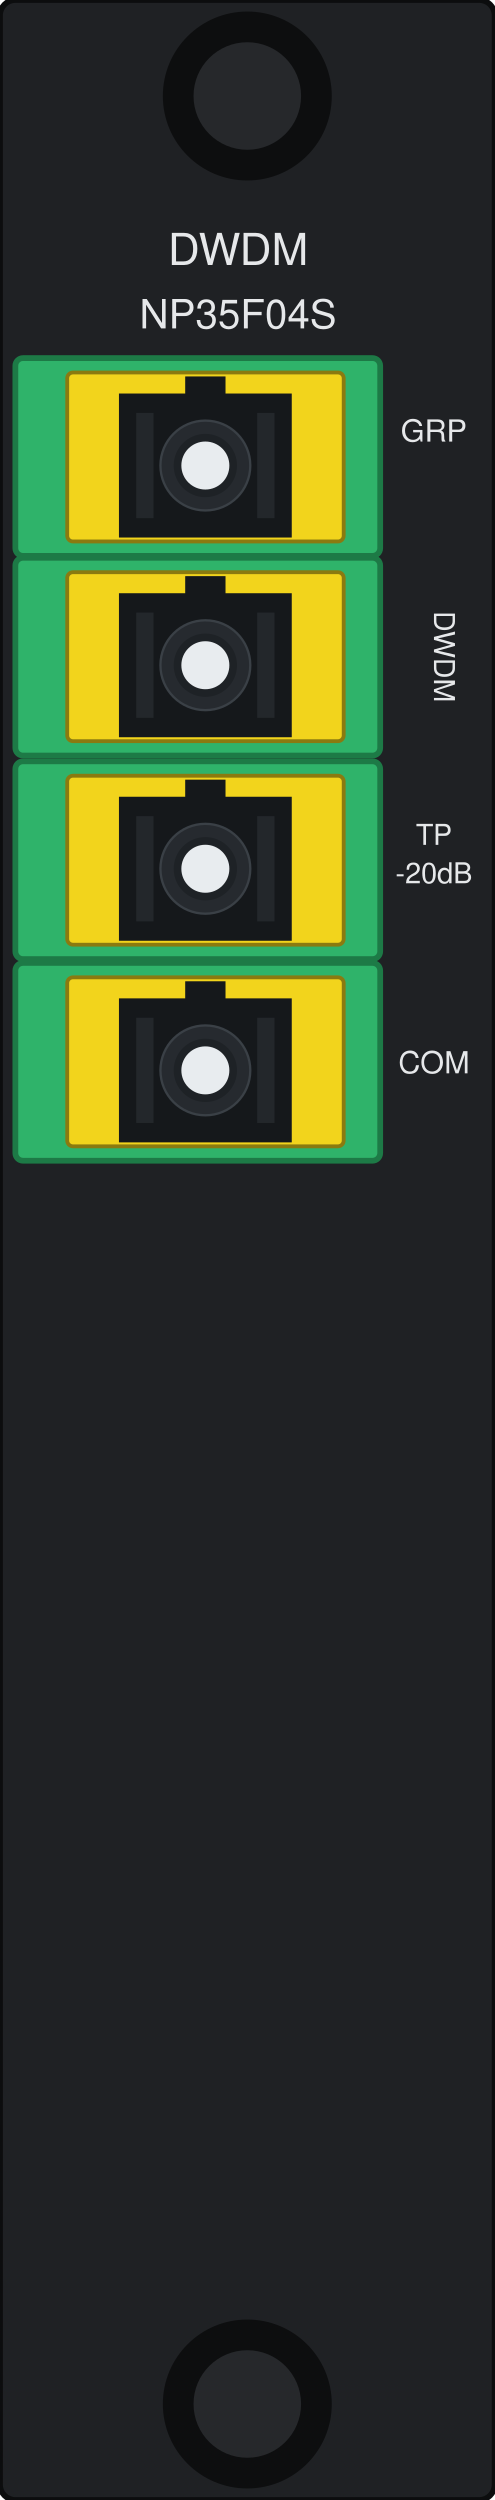
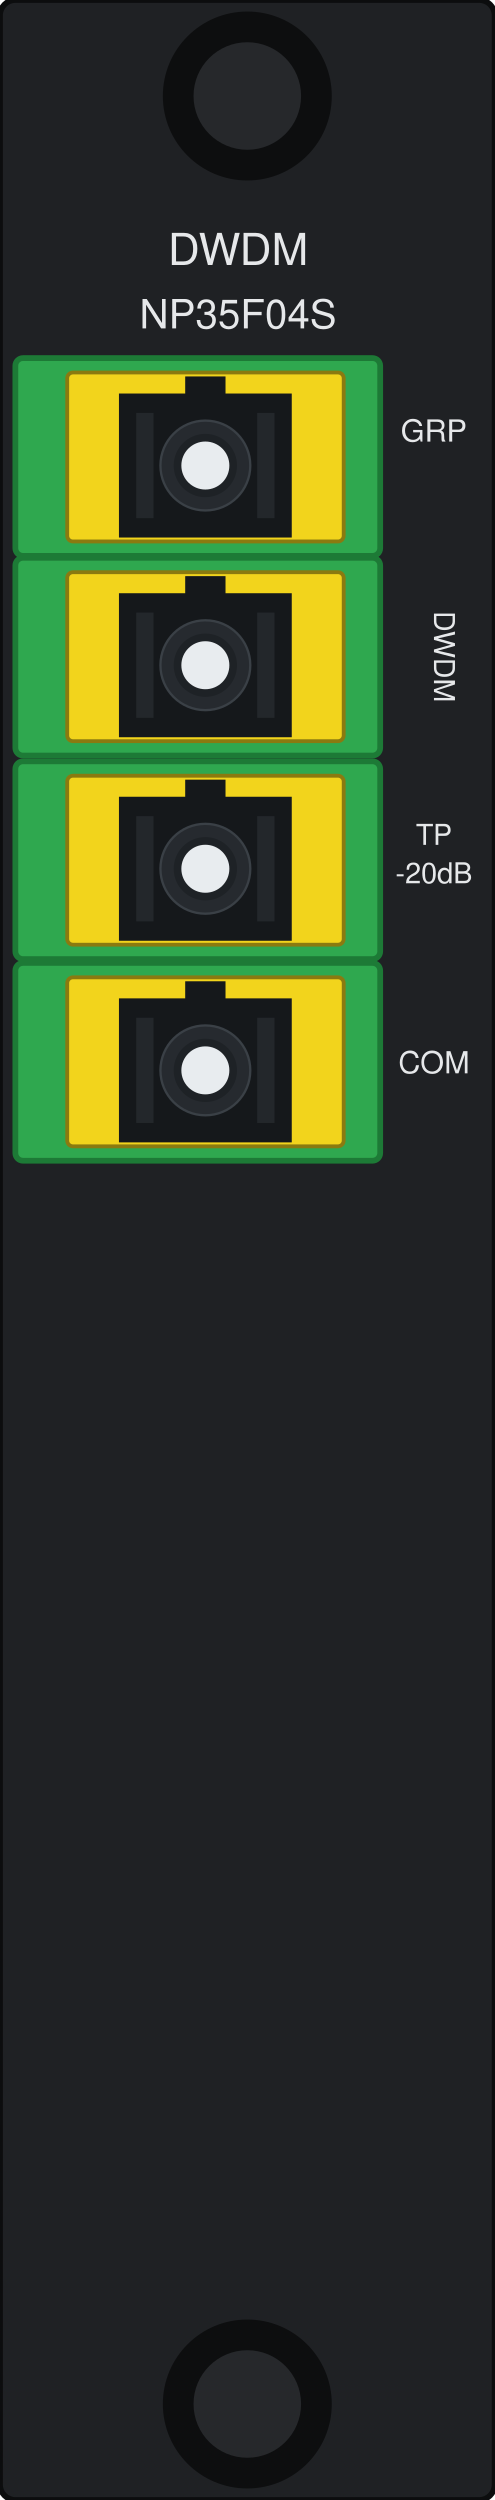
<svg xmlns="http://www.w3.org/2000/svg" width="25.76mm" height="130.2mm" viewBox="0 0 25.76 130.2">
  <style>
    [data-path] { cursor: pointer; }
    .state-on    { --led-color: #22c55e; }
    .state-up    { --led-color: #22c55e; }
    /* link and up are the same fact on an Ethernet lamp; see docs/rj45-family-design.md */
    .state-link  { --led-color: #22c55e; }
    .state-activity { --led-color: #86efac; }
    .state-ok    { --led-color: #22c55e; }
    .state-fault { --led-color: #ef4444; }
    .state-fail  { --led-color: #ef4444; }
    .state-locate { --led-color: #3b82f6; }
    .state-absent { opacity: 0.35; }
    /* A state is a colour AND a behaviour. Solid and blinking of the same colour
       are different facts on real hardware: on the S9510-28DC a solid green PWR
       is "system power good" and a blinking green PWR is "power good but BMC
       power fail". A blinking state that renders solid is the same failure as a
       state class nothing paints - it looks modelled and is not.
       blink animates opacity rather than fill, because each skin carries its own
       unlit colour in the fill fallback and a keyframe cannot name it. alternate
       animates fill, because two colours is the whole point, and takes its first
       value from the element's own fill. */
    @keyframes portrayal-blink {
      0%, 49.9% { opacity: 1; }
      50%, 100% { opacity: 0; }
    }
    @keyframes portrayal-alternate {
      0%, 49.9% { fill: var(--led-color, #3a3f44); }
      50%, 100% { fill: var(--led-color-alt, #3a3f44); }
    }
    .portrayal-highlight { filter: drop-shadow(0 0 1.2px #f59e0b) drop-shadow(0 0 0.5px #f59e0b); }
    .portrayal-dim { opacity: 0.25; }
    [data-class='region'].portrayal-highlight { stroke: #f59e0b; stroke-width: 0.7; filter: none; }
    .state-fail[data-class='psu'], .state-fail[data-class='fan'] { filter: drop-shadow(0 0 1.4px #ef4444); }
</style>
  <g id="np35f04s" data-path="np35f04s" data-class="filter" data-behaviour="fills" data-ref="commscope/np35f04s@1:1.0.0" data-body-depth="165.1" data-model="NP35F04S" data-role="passive" transform="translate(0,0)">
    <rect id="np35f04s--body" x="0" y="0" width="25.76" height="130.2" rx="0.8" fill="#1f2124" stroke="#0c0d0e" stroke-width="0.3" />
    <g id="np35f04s--screw-top" data-path="np35f04s/screw-top" data-class="fastener">
      <circle cx="12.88" cy="5.0" r="4.4" fill="#0d0e0f" />
      <circle cx="12.88" cy="5.0" r="2.8" fill="#26282b" />
    </g>
    <g id="np35f04s--adapter-grp" data-path="np35f04s/adapter-grp" data-class="port">
-       <rect x="0.8" y="18.65" width="19.0" height="10.3" rx="0.4" fill="#2fb36a" stroke="#1d7a46" stroke-width="0.3" />
+       <rect x="0.8" y="18.65" width="19.0" height="10.3" rx="0.4" fill="#2fa84f" stroke="#1d7a36" stroke-width="0.3" />
      <rect x="3.5" y="19.40" width="14.4" height="8.8" rx="0.3" fill="#f2d41c" stroke="#8a7a10" stroke-width="0.2" />
    </g>
    <g id="np35f04s--adapter-dwdm" data-path="np35f04s/adapter-dwdm" data-class="port">
-       <rect x="0.8" y="29.05" width="19.0" height="10.3" rx="0.4" fill="#2fb36a" stroke="#1d7a46" stroke-width="0.3" />
+       <rect x="0.8" y="29.05" width="19.0" height="10.3" rx="0.4" fill="#2fa84f" stroke="#1d7a36" stroke-width="0.3" />
      <rect x="3.5" y="29.80" width="14.4" height="8.8" rx="0.3" fill="#f2d41c" stroke="#8a7a10" stroke-width="0.2" />
    </g>
    <g id="np35f04s--adapter-tp" data-path="np35f04s/adapter-tp" data-class="port">
-       <rect x="0.8" y="39.65" width="19.0" height="10.3" rx="0.4" fill="#2fb36a" stroke="#1d7a46" stroke-width="0.3" />
+       <rect x="0.8" y="39.65" width="19.0" height="10.3" rx="0.4" fill="#2fa84f" stroke="#1d7a36" stroke-width="0.3" />
      <rect x="3.5" y="40.40" width="14.4" height="8.8" rx="0.3" fill="#f2d41c" stroke="#8a7a10" stroke-width="0.2" />
    </g>
    <g id="np35f04s--adapter-com" data-path="np35f04s/adapter-com" data-class="port">
-       <rect x="0.8" y="50.15" width="19.0" height="10.3" rx="0.4" fill="#2fb36a" stroke="#1d7a46" stroke-width="0.3" />
+       <rect x="0.8" y="50.15" width="19.0" height="10.3" rx="0.4" fill="#2fa84f" stroke="#1d7a36" stroke-width="0.3" />
      <rect x="3.5" y="50.90" width="14.4" height="8.8" rx="0.3" fill="#f2d41c" stroke="#8a7a10" stroke-width="0.2" />
    </g>
    <g id="np35f04s--screw-bottom" data-path="np35f04s/screw-bottom" data-class="fastener">
      <circle cx="12.88" cy="125.2" r="4.4" fill="#0d0e0f" />
      <circle cx="12.88" cy="125.2" r="2.8" fill="#26282b" />
    </g>
    <g id="np35f04s--silkscreen" fill="#e6e8ea" font-family="Helvetica, Arial, sans-serif" text-anchor="middle">
      <text x="12.4" y="13.8" font-size="2.3">DWDM</text>
      <text x="12.4" y="17.1" font-size="2.1" data-from="model">NP35F04S</text>
      <text x="22.6" y="23.0" font-size="1.6">GRP</text>
      <text x="22.6" y="25.2" font-size="1.6" data-from="group" />
      <text x="22.6" y="34.2" font-size="1.5" transform="rotate(90 22.6 34.2)">DWDM</text>
      <text x="22.6" y="44.0" font-size="1.5">TP</text>
      <text x="22.6" y="46.0" font-size="1.5">-20dB</text>
      <text x="22.6" y="55.9" font-size="1.6">COM</text>
    </g>
    <g id="np35f04s--grp" data-path="np35f04s/grp" data-class="port" data-ref="std/sc-bore@1:1.0.0" data-depth="6.0" data-wall="#4a4f55" data-cavity="bore" data-connector="SC/APC" data-media="fiber" transform="translate(6.5,19.3) rotate(90 4.195 4.5)">
      <path id="np35f04s--grp--bore" fill="#15181b" d="     M 0.89 0 H 8.39 V 9 H 0.89 V 5.55 H 0 V 3.45 H 0.89 Z" data-path="np35f04s/grp/bore" data-class="cutout" />
      <rect id="np35f04s--grp--hook-upper" x="1.9" y="0.9" width="5.48" height="0.9" fill="#23272b" data-z-top="5.2" />
      <rect id="np35f04s--grp--hook-lower" x="1.9" y="7.2" width="5.48" height="0.9" fill="#23272b" data-z-top="5.2" />
      <circle id="np35f04s--grp--collar" cx="4.64" cy="4.5" r="2.34" fill="#262a2f" stroke="#3a4046" stroke-width="0.12" data-z-top="3.8" />
      <circle id="np35f04s--grp--sleeve" cx="4.64" cy="4.5" r="1.65" fill="#1e2226" />
      <circle id="np35f04s--grp--ferrule" cx="4.64" cy="4.5" r="1.25" fill="#e8ecef" data-z-top="4.8" data-z-color="#e8ecef" />
      <g data-cp="mate" data-cp-at="4.64 4.5" data-cp-dir="front" />
    </g>
    <g id="np35f04s--dwdm" data-path="np35f04s/dwdm" data-class="port" data-ref="std/sc-bore@1:1.0.0" data-depth="6.0" data-wall="#4a4f55" data-cavity="bore" data-connector="SC/APC" data-media="fiber" transform="translate(6.5,29.7) rotate(90 4.195 4.5)">
      <path id="np35f04s--dwdm--bore" fill="#15181b" d="     M 0.89 0 H 8.39 V 9 H 0.89 V 5.55 H 0 V 3.45 H 0.89 Z" data-path="np35f04s/dwdm/bore" data-class="cutout" />
      <rect id="np35f04s--dwdm--hook-upper" x="1.9" y="0.9" width="5.48" height="0.9" fill="#23272b" data-z-top="5.2" />
      <rect id="np35f04s--dwdm--hook-lower" x="1.9" y="7.2" width="5.48" height="0.9" fill="#23272b" data-z-top="5.2" />
      <circle id="np35f04s--dwdm--collar" cx="4.64" cy="4.5" r="2.34" fill="#262a2f" stroke="#3a4046" stroke-width="0.12" data-z-top="3.8" />
      <circle id="np35f04s--dwdm--sleeve" cx="4.64" cy="4.5" r="1.65" fill="#1e2226" />
      <circle id="np35f04s--dwdm--ferrule" cx="4.64" cy="4.5" r="1.25" fill="#e8ecef" data-z-top="4.8" data-z-color="#e8ecef" />
      <g data-cp="mate" data-cp-at="4.64 4.5" data-cp-dir="front" />
    </g>
    <g id="np35f04s--tp" data-path="np35f04s/tp" data-class="port" data-ref="std/sc-bore@1:1.0.0" data-depth="6.0" data-wall="#4a4f55" data-cavity="bore" data-connector="SC/APC" data-media="fiber" transform="translate(6.5,40.3) rotate(90 4.195 4.5)">
      <path id="np35f04s--tp--bore" fill="#15181b" d="     M 0.89 0 H 8.39 V 9 H 0.89 V 5.55 H 0 V 3.45 H 0.89 Z" data-path="np35f04s/tp/bore" data-class="cutout" />
      <rect id="np35f04s--tp--hook-upper" x="1.9" y="0.9" width="5.48" height="0.9" fill="#23272b" data-z-top="5.2" />
      <rect id="np35f04s--tp--hook-lower" x="1.9" y="7.2" width="5.48" height="0.9" fill="#23272b" data-z-top="5.2" />
      <circle id="np35f04s--tp--collar" cx="4.64" cy="4.5" r="2.34" fill="#262a2f" stroke="#3a4046" stroke-width="0.12" data-z-top="3.8" />
      <circle id="np35f04s--tp--sleeve" cx="4.64" cy="4.5" r="1.65" fill="#1e2226" />
      <circle id="np35f04s--tp--ferrule" cx="4.64" cy="4.5" r="1.25" fill="#e8ecef" data-z-top="4.8" data-z-color="#e8ecef" />
      <g data-cp="mate" data-cp-at="4.64 4.5" data-cp-dir="front" />
    </g>
    <g id="np35f04s--com" data-path="np35f04s/com" data-class="port" data-ref="std/sc-bore@1:1.0.0" data-depth="6.0" data-wall="#4a4f55" data-cavity="bore" data-connector="SC/APC" data-media="fiber" transform="translate(6.5,50.8) rotate(90 4.195 4.5)">
      <path id="np35f04s--com--bore" fill="#15181b" d="     M 0.89 0 H 8.39 V 9 H 0.89 V 5.55 H 0 V 3.45 H 0.89 Z" data-path="np35f04s/com/bore" data-class="cutout" />
      <rect id="np35f04s--com--hook-upper" x="1.9" y="0.9" width="5.48" height="0.9" fill="#23272b" data-z-top="5.2" />
      <rect id="np35f04s--com--hook-lower" x="1.9" y="7.2" width="5.48" height="0.9" fill="#23272b" data-z-top="5.2" />
      <circle id="np35f04s--com--collar" cx="4.64" cy="4.5" r="2.34" fill="#262a2f" stroke="#3a4046" stroke-width="0.12" data-z-top="3.8" />
      <circle id="np35f04s--com--sleeve" cx="4.64" cy="4.5" r="1.65" fill="#1e2226" />
      <circle id="np35f04s--com--ferrule" cx="4.64" cy="4.5" r="1.25" fill="#e8ecef" data-z-top="4.8" data-z-color="#e8ecef" />
      <g data-cp="mate" data-cp-at="4.64 4.5" data-cp-dir="front" />
    </g>
    <g data-cp="mate" data-cp-at="12.88 65.1" data-cp-dir="front" />
  </g>
</svg>
